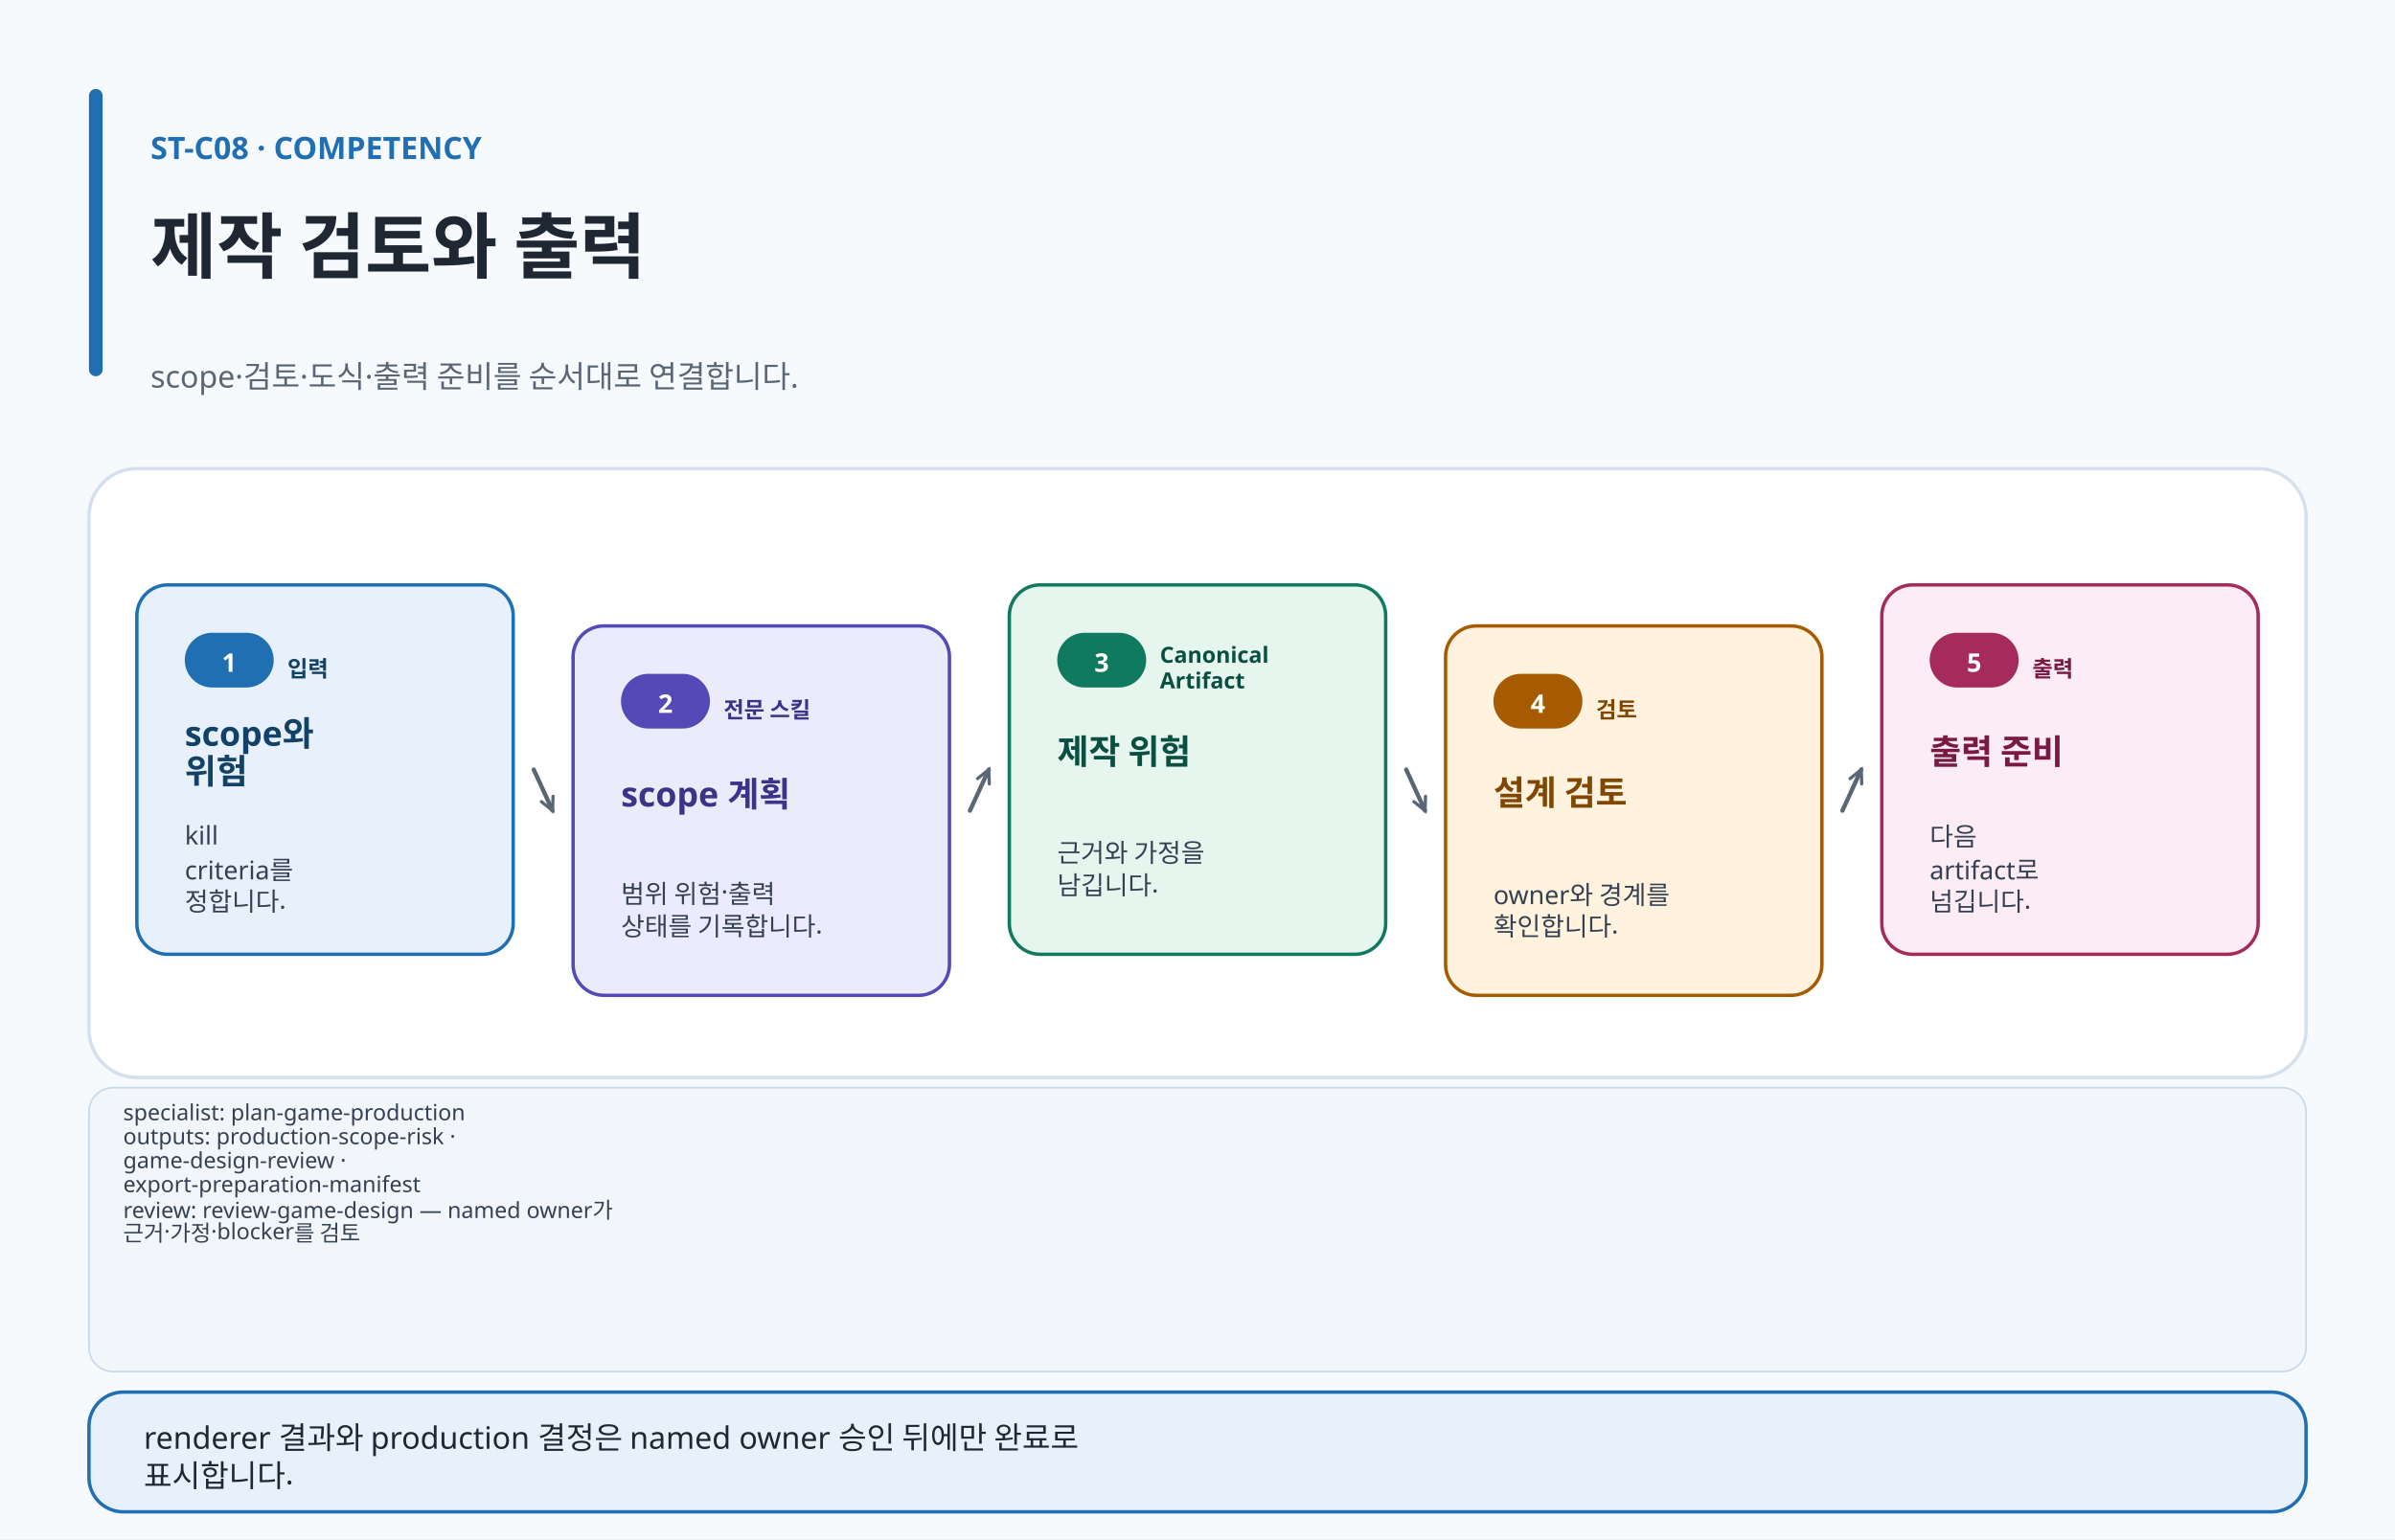
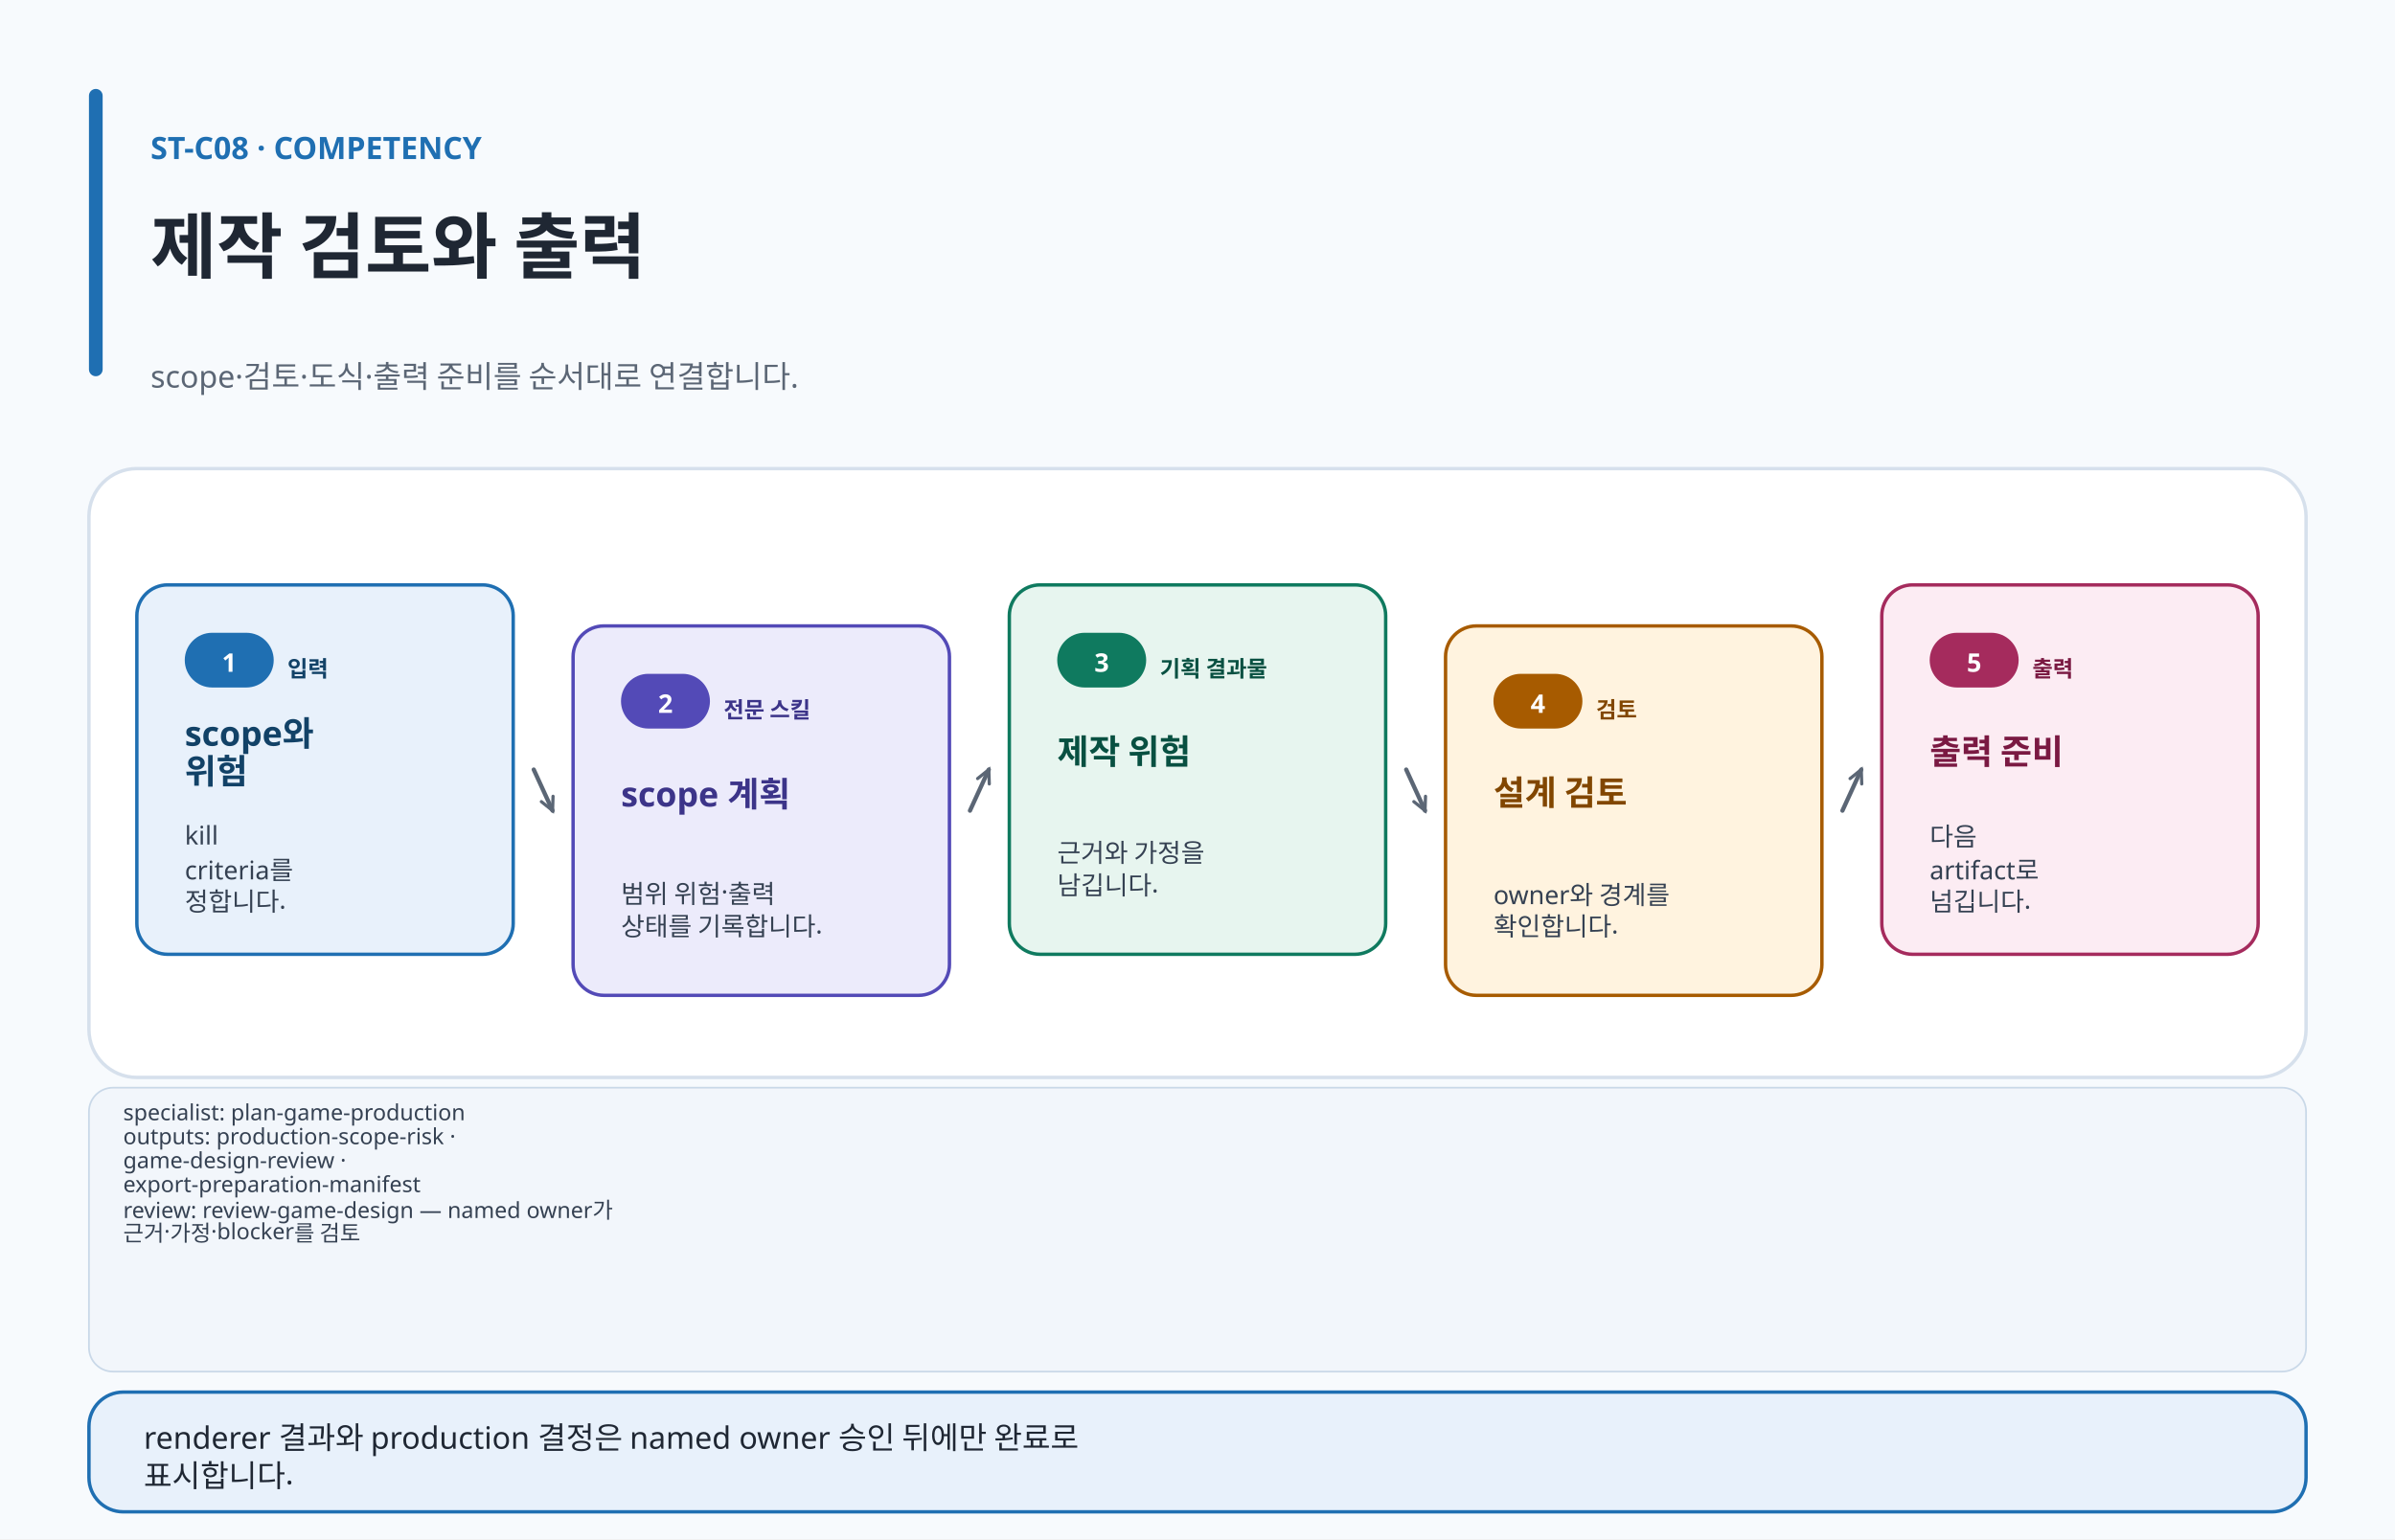
<svg xmlns="http://www.w3.org/2000/svg" viewBox="0 0 1400 900" width="1400" height="900" role="img" aria-label="제작과 검토 및 이미지와 출력 준비의 흐름" style="font-family:Pretendard,'Apple SD Gothic Neo','Malgun Gothic','Noto Sans KR',sans-serif">
  <defs>
    <marker id="open-arrow" viewBox="0 0 12 12" refX="10" refY="6" markerWidth="11.25" markerHeight="11.25" markerUnits="userSpaceOnUse" orient="auto">
      <path d="M 2 2 L 10 6 L 2 10" fill="none" stroke="#5B6675" stroke-width="2" stroke-linecap="round" />
    </marker>
  </defs>
  <rect width="1400" height="900" fill="#F7FAFD" />
  <rect x="52" y="52" width="8" height="168" rx="4" fill="#1F6FB2" />
  <text data-text-role="eyebrow" x="88" y="86" text-anchor="start" dominant-baseline="central" fill="#1F6FB2" font-size="18" font-weight="700">
    <tspan x="88" dy="0">ST-C08 · COMPETENCY</tspan>
  </text>
  <text data-text-role="title" x="88" y="141" text-anchor="start" dominant-baseline="central" fill="#1F2733" font-size="42" font-weight="700">
    <tspan x="88" dy="0">제작 검토와 출력</tspan>
  </text>
  <text data-text-role="description" x="88" y="218" text-anchor="start" dominant-baseline="central" fill="#5B6675" font-size="18" font-weight="400">
    <tspan x="88" dy="0">scope·검토·도식·출력 준비를 순서대로 연결합니다.</tspan>
  </text>
  <rect x="52" y="274" width="1296" height="356" rx="28" fill="#FFFFFF" stroke="#D6E0EC" stroke-width="2" />
  <path d="M 312 450 L 323 474" fill="none" stroke="#5B6675" stroke-width="2.5" stroke-linecap="round" marker-end="url(#open-arrow)" />
  <path d="M 567 474 L 578 450" fill="none" stroke="#5B6675" stroke-width="2.5" stroke-linecap="round" marker-end="url(#open-arrow)" />
  <path d="M 822 450 L 833 474" fill="none" stroke="#5B6675" stroke-width="2.5" stroke-linecap="round" marker-end="url(#open-arrow)" />
  <path d="M 1077 474 L 1088 450" fill="none" stroke="#5B6675" stroke-width="2.5" stroke-linecap="round" marker-end="url(#open-arrow)" />
  <g aria-label="읽기 순서 1: scope와 위험">
    <rect x="80" y="342" width="220" height="216" rx="18" fill="#E8F1FB" stroke="#1F6FB2" stroke-width="2" />
    <rect x="108" y="370" width="52" height="32" rx="16" fill="#1F6FB2" />
    <text data-text-role="caption" x="134" y="387" text-anchor="middle" dominant-baseline="central" fill="#FFFFFF" font-size="15" font-weight="700">
      <tspan x="134" dy="0">1</tspan>
    </text>
    <text data-text-role="caption" x="168" y="390" text-anchor="start" dominant-baseline="central" fill="#124267" font-size="13" font-weight="700">
      <tspan x="168" dy="0">입력</tspan>
    </text>
    <text data-text-role="card-title" x="108" y="426.5" text-anchor="start" dominant-baseline="central" fill="#124267" font-size="20" font-weight="700">
      <tspan x="108" dy="0">scope와</tspan>
      <tspan x="108" dy="23">위험</tspan>
    </text>
    <text data-text-role="card-body" x="108" y="488" text-anchor="start" dominant-baseline="central" fill="#354152" font-size="15" font-weight="400">
      <tspan x="108" dy="0">kill</tspan>
      <tspan x="108" dy="19">criteria를</tspan>
      <tspan x="108" dy="19">정합니다.</tspan>
    </text>
  </g>
  <g aria-label="읽기 순서 2: scope 계획">
    <rect x="335" y="366" width="220" height="216" rx="18" fill="#ECEBFB" stroke="#534AB7" stroke-width="2" />
    <rect x="363" y="394" width="52" height="32" rx="16" fill="#534AB7" />
    <text data-text-role="caption" x="389" y="411" text-anchor="middle" dominant-baseline="central" fill="#FFFFFF" font-size="15" font-weight="700">
      <tspan x="389" dy="0">2</tspan>
    </text>
    <text data-text-role="caption" x="423" y="414" text-anchor="start" dominant-baseline="central" fill="#3C3489" font-size="13" font-weight="700">
      <tspan x="423" dy="0">전문 스킬</tspan>
    </text>
    <text data-text-role="card-title" x="363" y="462" text-anchor="start" dominant-baseline="central" fill="#3C3489" font-size="20" font-weight="700">
      <tspan x="363" dy="0">scope 계획</tspan>
    </text>
    <text data-text-role="card-body" x="363" y="521.5" text-anchor="start" dominant-baseline="central" fill="#354152" font-size="15" font-weight="400">
      <tspan x="363" dy="0">범위 위험·출력</tspan>
      <tspan x="363" dy="19">상태를 기록합니다.</tspan>
    </text>
  </g>
  <g aria-label="읽기 순서 3: 제작 위험">
    <rect x="590" y="342" width="220" height="216" rx="18" fill="#E7F5EF" stroke="#0F7A5F" stroke-width="2" />
    <rect x="618" y="370" width="52" height="32" rx="16" fill="#0F7A5F" />
    <text data-text-role="caption" x="644" y="387" text-anchor="middle" dominant-baseline="central" fill="#FFFFFF" font-size="15" font-weight="700">
      <tspan x="644" dy="0">3</tspan>
    </text>
-     <text data-text-role="caption" x="678" y="382.5" text-anchor="start" dominant-baseline="central" fill="#085041" font-size="13" font-weight="700">
-       <tspan x="678" dy="0">Canonical</tspan>
-       <tspan x="678" dy="15">Artifact</tspan>
+     <text data-text-role="caption" x="678" y="390" text-anchor="start" dominant-baseline="central" fill="#085041" font-size="13" font-weight="700">
+       <tspan x="678" dy="0">기획 결과물</tspan>
    </text>
    <text data-text-role="card-title" x="618" y="438" text-anchor="start" dominant-baseline="central" fill="#085041" font-size="20" font-weight="700">
      <tspan x="618" dy="0">제작 위험</tspan>
    </text>
    <text data-text-role="card-body" x="618" y="497.5" text-anchor="start" dominant-baseline="central" fill="#354152" font-size="15" font-weight="400">
      <tspan x="618" dy="0">근거와 가정을</tspan>
      <tspan x="618" dy="19">남깁니다.</tspan>
    </text>
  </g>
  <g aria-label="읽기 순서 4: 설계 검토">
    <rect x="845" y="366" width="220" height="216" rx="18" fill="#FFF3DF" stroke="#A75B00" stroke-width="2" />
    <rect x="873" y="394" width="52" height="32" rx="16" fill="#A75B00" />
    <text data-text-role="caption" x="899" y="411" text-anchor="middle" dominant-baseline="central" fill="#FFFFFF" font-size="15" font-weight="700">
      <tspan x="899" dy="0">4</tspan>
    </text>
    <text data-text-role="caption" x="933" y="414" text-anchor="start" dominant-baseline="central" fill="#814600" font-size="13" font-weight="700">
      <tspan x="933" dy="0">검토</tspan>
    </text>
    <text data-text-role="card-title" x="873" y="462" text-anchor="start" dominant-baseline="central" fill="#814600" font-size="20" font-weight="700">
      <tspan x="873" dy="0">설계 검토</tspan>
    </text>
    <text data-text-role="card-body" x="873" y="521.5" text-anchor="start" dominant-baseline="central" fill="#354152" font-size="15" font-weight="400">
      <tspan x="873" dy="0">owner와 경계를</tspan>
      <tspan x="873" dy="19">확인합니다.</tspan>
    </text>
  </g>
  <g aria-label="읽기 순서 5: 출력 준비">
    <rect x="1100" y="342" width="220" height="216" rx="18" fill="#FCECF3" stroke="#A52B5D" stroke-width="2" />
    <rect x="1128" y="370" width="52" height="32" rx="16" fill="#A52B5D" />
    <text data-text-role="caption" x="1154" y="387" text-anchor="middle" dominant-baseline="central" fill="#FFFFFF" font-size="15" font-weight="700">
      <tspan x="1154" dy="0">5</tspan>
    </text>
    <text data-text-role="caption" x="1188" y="390" text-anchor="start" dominant-baseline="central" fill="#7A1942" font-size="13" font-weight="700">
      <tspan x="1188" dy="0">출력</tspan>
    </text>
    <text data-text-role="card-title" x="1128" y="438" text-anchor="start" dominant-baseline="central" fill="#7A1942" font-size="20" font-weight="700">
      <tspan x="1128" dy="0">출력 준비</tspan>
    </text>
    <text data-text-role="card-body" x="1128" y="488" text-anchor="start" dominant-baseline="central" fill="#354152" font-size="15" font-weight="400">
      <tspan x="1128" dy="0">다음</tspan>
      <tspan x="1128" dy="19">artifact로</tspan>
      <tspan x="1128" dy="19">넘깁니다.</tspan>
    </text>
  </g>
  <rect x="52" y="636" width="1296" height="166" rx="14" fill="#F2F6FB" stroke="#C9D8E8" stroke-width="1" />
  <text data-text-role="semantic-rail" x="72" y="650" text-anchor="start" dominant-baseline="central" fill="#354152" font-size="13" font-weight="400">
    <tspan x="72" dy="0">specialist: plan-game-production</tspan>
  </text>
  <text data-text-role="semantic-rail" x="72" y="664" text-anchor="start" dominant-baseline="central" fill="#354152" font-size="13" font-weight="400">
    <tspan x="72" dy="0">outputs: production-scope-risk ·</tspan>
    <tspan x="72" dy="14">game-design-review ·</tspan>
    <tspan x="72" dy="14">export-preparation-manifest</tspan>
  </text>
  <text data-text-role="semantic-rail" x="72" y="706" text-anchor="start" dominant-baseline="central" fill="#354152" font-size="13" font-weight="400">
    <tspan x="72" dy="0">review: review-game-design — named owner가</tspan>
    <tspan x="72" dy="14">근거·가정·blocker를 검토</tspan>
  </text>
  <rect x="52" y="814" width="1296" height="70" rx="20" fill="#E8F1FB" stroke="#1F6FB2" stroke-width="2" />
  <text data-text-role="footer" x="84" y="838.5" text-anchor="start" dominant-baseline="central" fill="#1F2733" font-size="18" font-weight="400">
    <tspan x="84" dy="0">renderer 결과와 production 결정은 named owner 승인 뒤에만 완료로</tspan>
    <tspan x="84" dy="23">표시합니다.</tspan>
  </text>
</svg>
